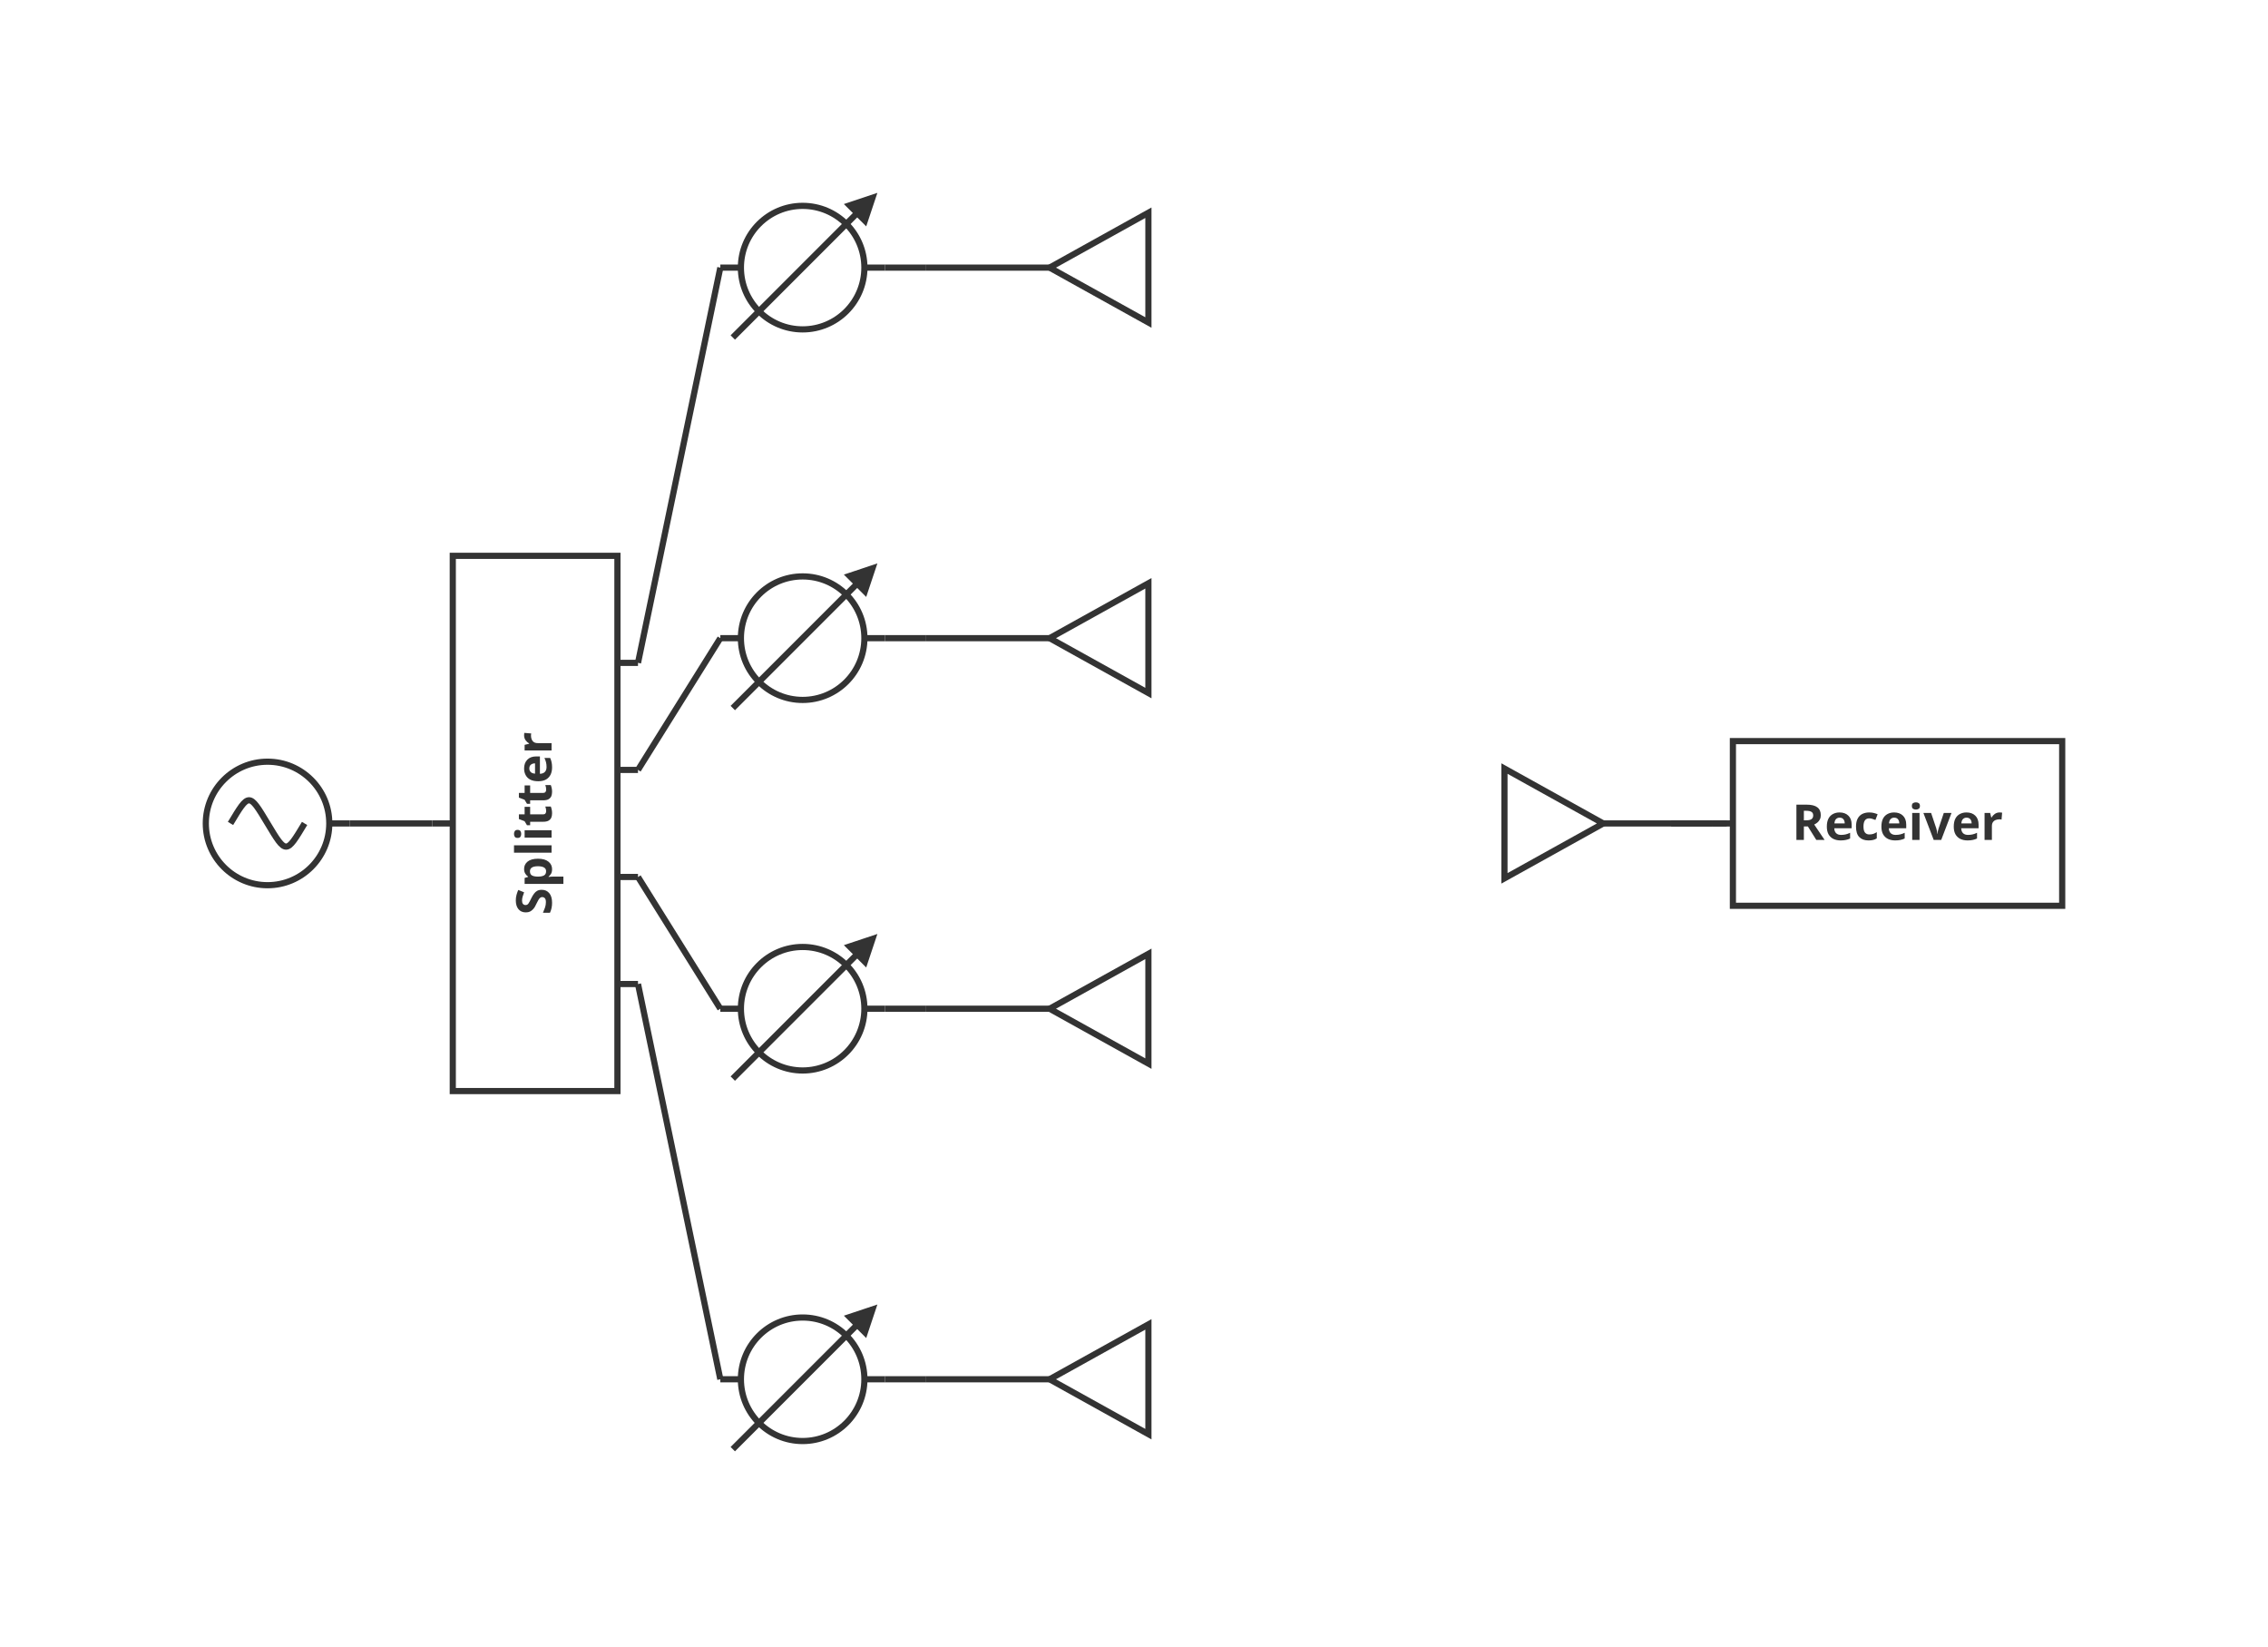
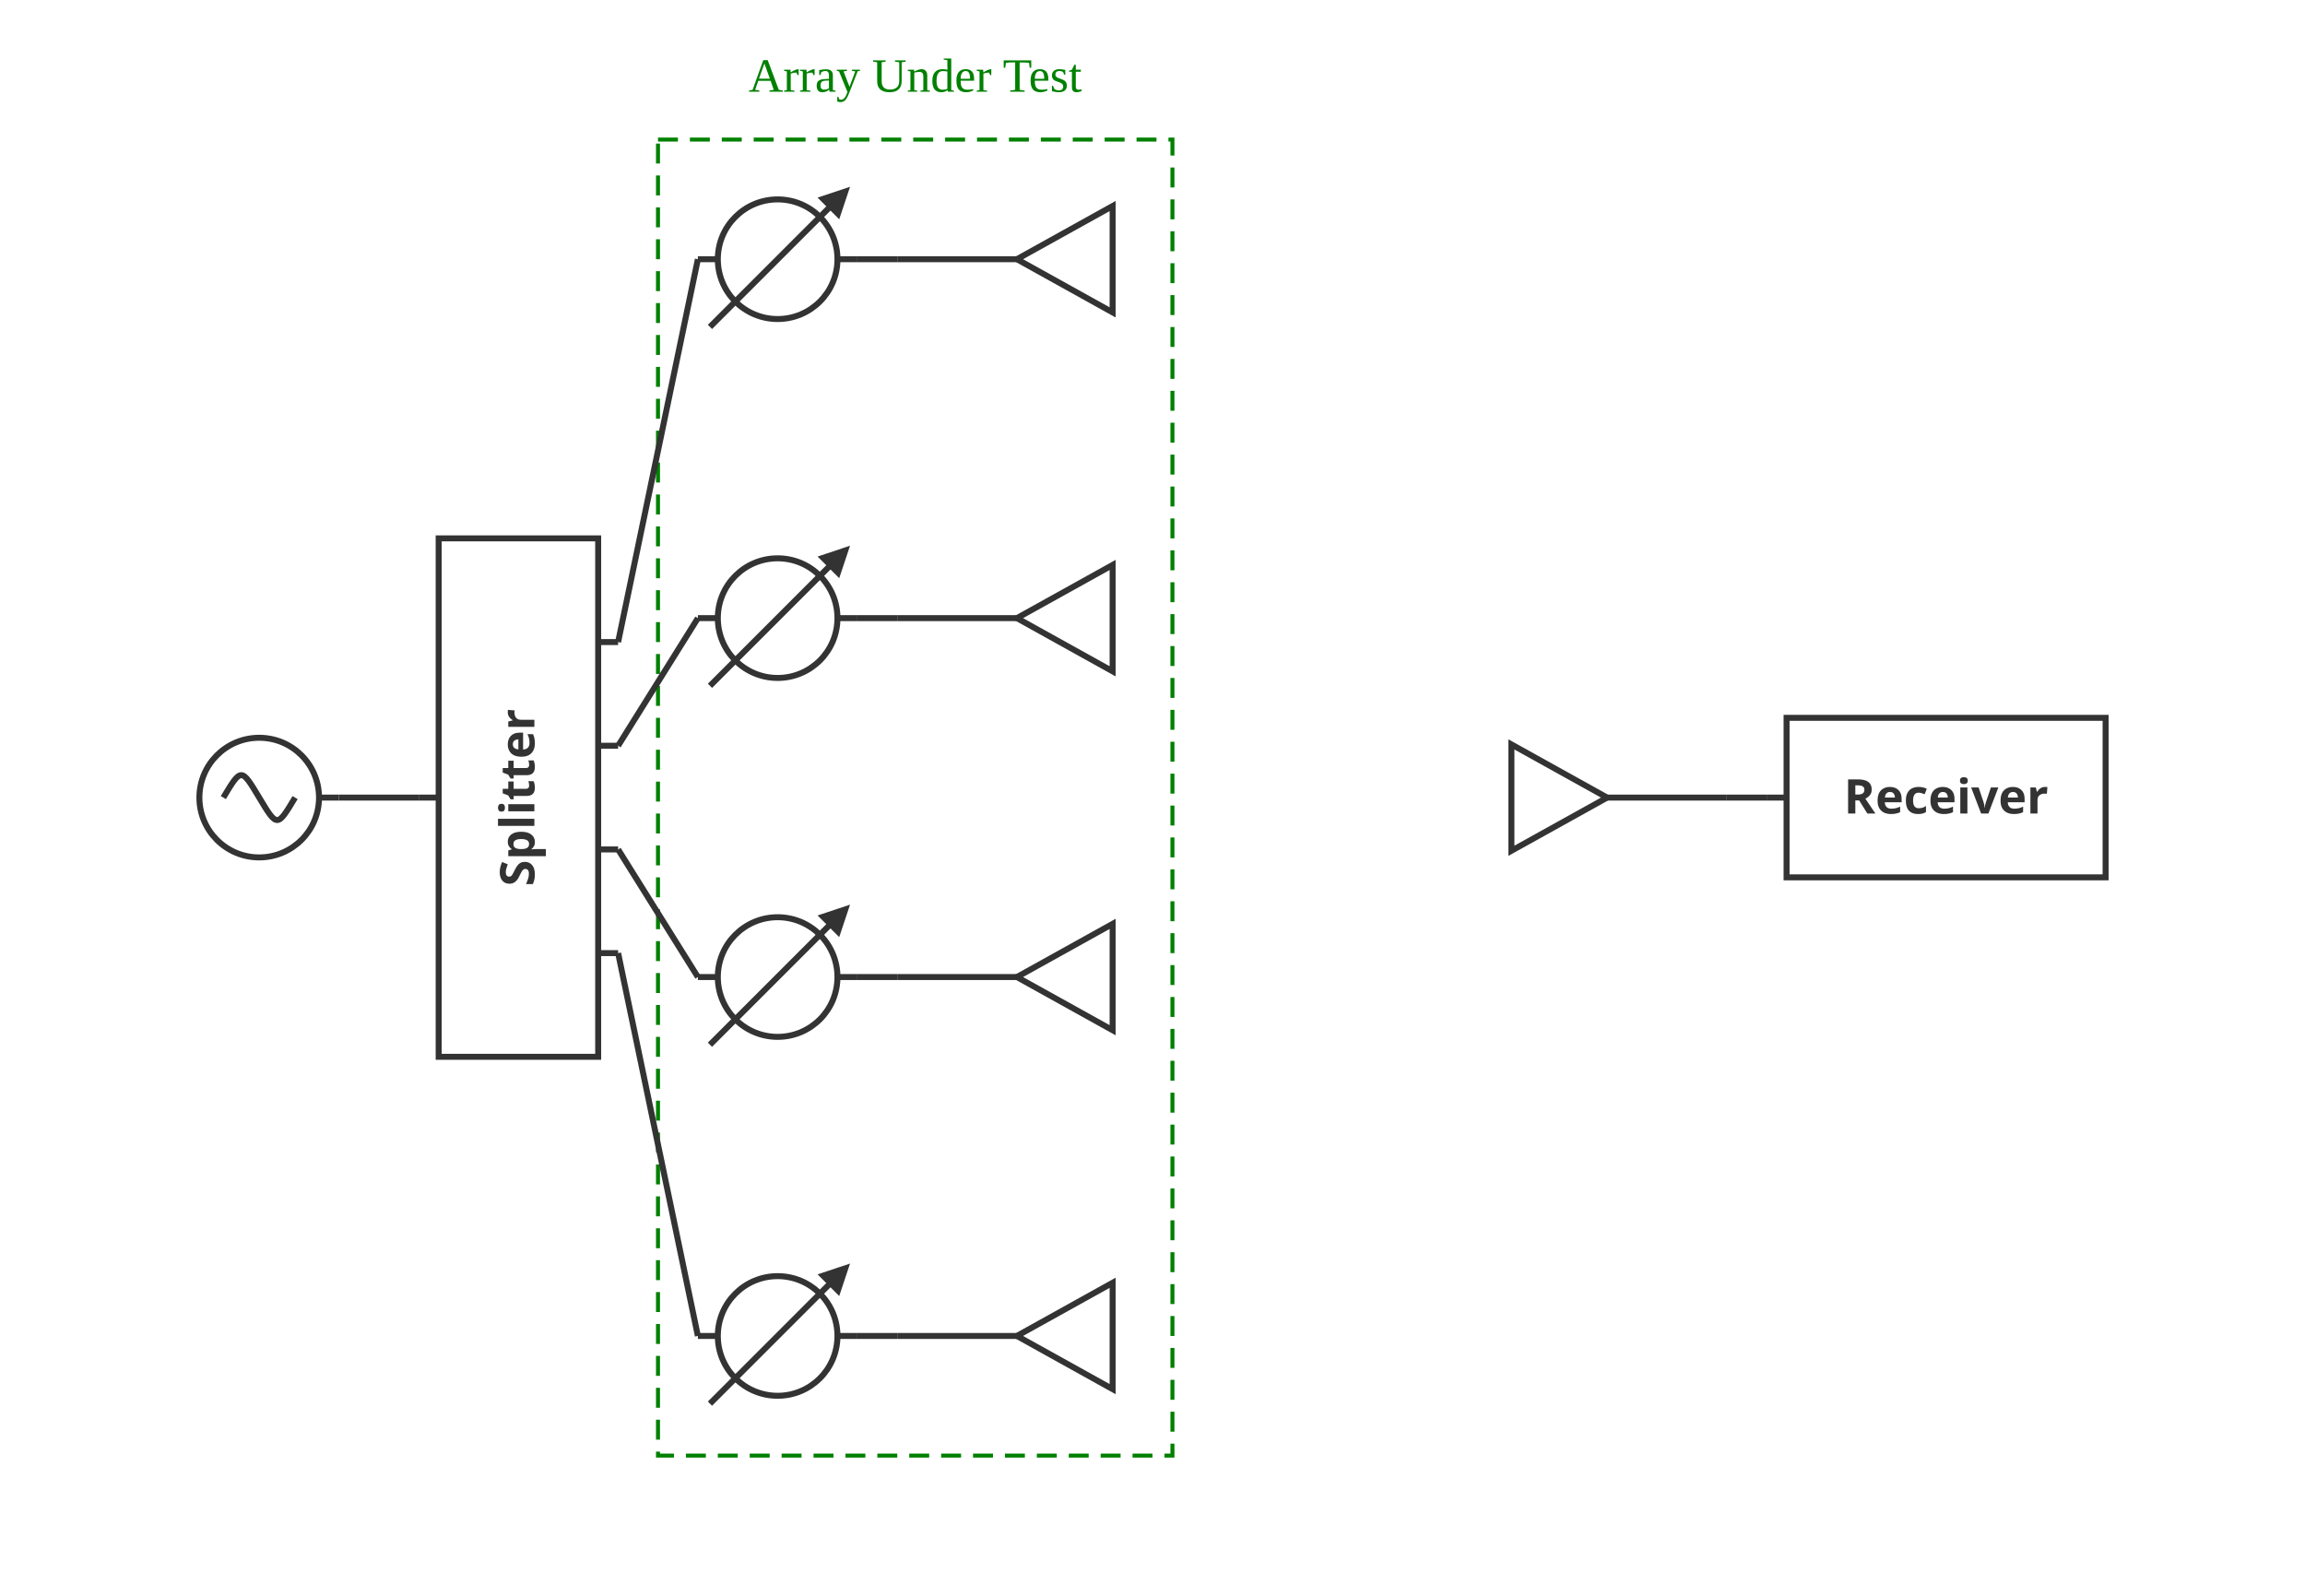
- <svg xmlns="http://www.w3.org/2000/svg" viewBox="0 0 551 400">
+ <svg xmlns="http://www.w3.org/2000/svg" viewBox="0 0 578 400">
  <g id="sigGen">
    <circle cx="65" cy="200" r="15" stroke="#333" stroke-width="1.5" fill="none" />
    <path d="M56 200 C60.5 192.5 60.5 192.5 65 200 S69.5 207.5 74 200" stroke="#333" stroke-width="1.5" fill="none" />
    <line x1="80" y1="200" x2="85" y2="200" stroke="#333" stroke-width="1.5" />
  </g>
  <g id="splitter">
    <path d="M110 135 h40 v130 h-40 Z" stroke="#333" stroke-width="1.5" fill="none" />
    <text x="130" y="204" font-size="12" font-family="sans-serif" font-weight="bold" fill="#333" text-anchor="middle" transform="rotate(-90, 130, 200)">Splitter</text>
    <line x1="105" y1="200" x2="110" y2="200" stroke="#333" stroke-width="1.5" />
    <line x1="150" y1="161" x2="155" y2="161" stroke="#333" stroke-width="1.5" />
    <line x1="150" y1="187" x2="155" y2="187" stroke="#333" stroke-width="1.5" />
    <line x1="150" y1="213" x2="155" y2="213" stroke="#333" stroke-width="1.5" />
    <line x1="150" y1="239" x2="155" y2="239" stroke="#333" stroke-width="1.5" />
  </g>
  <g id="txFrontEnd.1.phaseShifter">
    <circle cx="195" cy="65" r="15" stroke="#333" stroke-width="1.5" fill="none" />
    <path d="M178.029 81.971 L211.971 48.029" stroke="#333" stroke-width="1.5" fill="none" />
    <path d="M211.971 48.029 L210.114 53.598 L206.402 49.886 Z" stroke="#333" stroke-width="1.5" fill="#333" />
    <line x1="175" y1="65" x2="180" y2="65" stroke="#333" stroke-width="1.5" />
    <line x1="210" y1="65" x2="215" y2="65" stroke="#333" stroke-width="1.5" />
  </g>
  <g id="txFrontEnd.1.element">
    <line x1="225" y1="65" x2="255" y2="65" stroke="#333" stroke-width="1.5" />
    <path d="M279 51.667 L279 78.333 L255 65 Z" stroke="#333" stroke-width="1.5" fill="none" />
  </g>
  <g id="txFrontEnd.2.phaseShifter">
    <circle cx="195" cy="155" r="15" stroke="#333" stroke-width="1.5" fill="none" />
    <path d="M178.029 171.971 L211.971 138.029" stroke="#333" stroke-width="1.5" fill="none" />
    <path d="M211.971 138.029 L210.114 143.598 L206.402 139.886 Z" stroke="#333" stroke-width="1.5" fill="#333" />
    <line x1="175" y1="155" x2="180" y2="155" stroke="#333" stroke-width="1.5" />
    <line x1="210" y1="155" x2="215" y2="155" stroke="#333" stroke-width="1.5" />
  </g>
  <g id="txFrontEnd.2.element">
    <line x1="225" y1="155" x2="255" y2="155" stroke="#333" stroke-width="1.5" />
    <path d="M279 141.667 L279 168.333 L255 155 Z" stroke="#333" stroke-width="1.5" fill="none" />
  </g>
  <g id="txFrontEnd.3.phaseShifter">
    <circle cx="195" cy="245" r="15" stroke="#333" stroke-width="1.5" fill="none" />
    <path d="M178.029 261.971 L211.971 228.029" stroke="#333" stroke-width="1.5" fill="none" />
    <path d="M211.971 228.029 L210.114 233.598 L206.402 229.886 Z" stroke="#333" stroke-width="1.5" fill="#333" />
    <line x1="175" y1="245" x2="180" y2="245" stroke="#333" stroke-width="1.5" />
    <line x1="210" y1="245" x2="215" y2="245" stroke="#333" stroke-width="1.5" />
  </g>
  <g id="txFrontEnd.3.element">
    <line x1="225" y1="245" x2="255" y2="245" stroke="#333" stroke-width="1.5" />
    <path d="M279 231.667 L279 258.333 L255 245 Z" stroke="#333" stroke-width="1.5" fill="none" />
  </g>
  <g id="txFrontEnd.4.phaseShifter">
    <circle cx="195" cy="335" r="15" stroke="#333" stroke-width="1.5" fill="none" />
    <path d="M178.029 351.971 L211.971 318.029" stroke="#333" stroke-width="1.5" fill="none" />
    <path d="M211.971 318.029 L210.114 323.598 L206.402 319.886 Z" stroke="#333" stroke-width="1.5" fill="#333" />
    <line x1="175" y1="335" x2="180" y2="335" stroke="#333" stroke-width="1.5" />
    <line x1="210" y1="335" x2="215" y2="335" stroke="#333" stroke-width="1.5" />
  </g>
  <g id="txFrontEnd.4.element">
    <line x1="225" y1="335" x2="255" y2="335" stroke="#333" stroke-width="1.5" />
    <path d="M279 321.667 L279 348.333 L255 335 Z" stroke="#333" stroke-width="1.5" fill="none" />
  </g>
  <g id="probe">
-     <line x1="389.5" y1="200" x2="419.5" y2="200" stroke="#333" stroke-width="1.5" />
-     <path d="M365.5 186.667 L365.5 213.333 L389.5 200 Z" stroke="#333" stroke-width="1.5" fill="none" />
+     <line x1="403" y1="200" x2="433" y2="200" stroke="#333" stroke-width="1.5" />
+     <path d="M379 186.667 L379 213.333 L403 200 Z" stroke="#333" stroke-width="1.5" fill="none" />
  </g>
  <g id="receiver">
-     <path d="M421 180 h80 v40 h-80 Z" stroke="#333" stroke-width="1.5" fill="none" />
-     <text x="461" y="204" font-size="12" font-family="sans-serif" font-weight="bold" fill="#333" text-anchor="middle">Receiver</text>
-     <line x1="416" y1="200" x2="421" y2="200" stroke="#333" stroke-width="1.5" />
+     <path d="M448 180 h80 v40 h-80 Z" stroke="#333" stroke-width="1.5" fill="none" />
+     <text x="488" y="204" font-size="12" font-family="sans-serif" font-weight="bold" fill="#333" text-anchor="middle">Receiver</text>
+     <line x1="443" y1="200" x2="448" y2="200" stroke="#333" stroke-width="1.5" />
  </g>
+   <rect x="165" y="35" width="129" height="330" stroke="green" stroke-dasharray="5 3" fill="none" />
+   <text x="229.5" y="23" fill="green" text-anchor="middle">Array Under Test</text>
  <line x1="215" y1="65" x2="225" y2="65" stroke="#333" stroke-width="1.5" />
  <line x1="215" y1="155" x2="225" y2="155" stroke="#333" stroke-width="1.5" />
  <line x1="215" y1="245" x2="225" y2="245" stroke="#333" stroke-width="1.5" />
  <line x1="215" y1="335" x2="225" y2="335" stroke="#333" stroke-width="1.5" />
  <line x1="85" y1="200" x2="105" y2="200" stroke="#333" stroke-width="1.5" />
  <line x1="155" y1="161" x2="175" y2="65" stroke="#333" stroke-width="1.5" />
  <line x1="155" y1="187" x2="175" y2="155" stroke="#333" stroke-width="1.5" />
  <line x1="155" y1="213" x2="175" y2="245" stroke="#333" stroke-width="1.5" />
  <line x1="155" y1="239" x2="175" y2="335" stroke="#333" stroke-width="1.5" />
-   <line x1="406" y1="200" x2="416" y2="200" stroke="#333" stroke-width="1.5" />
+   <line x1="433" y1="200" x2="443" y2="200" stroke="#333" stroke-width="1.5" />
</svg>
